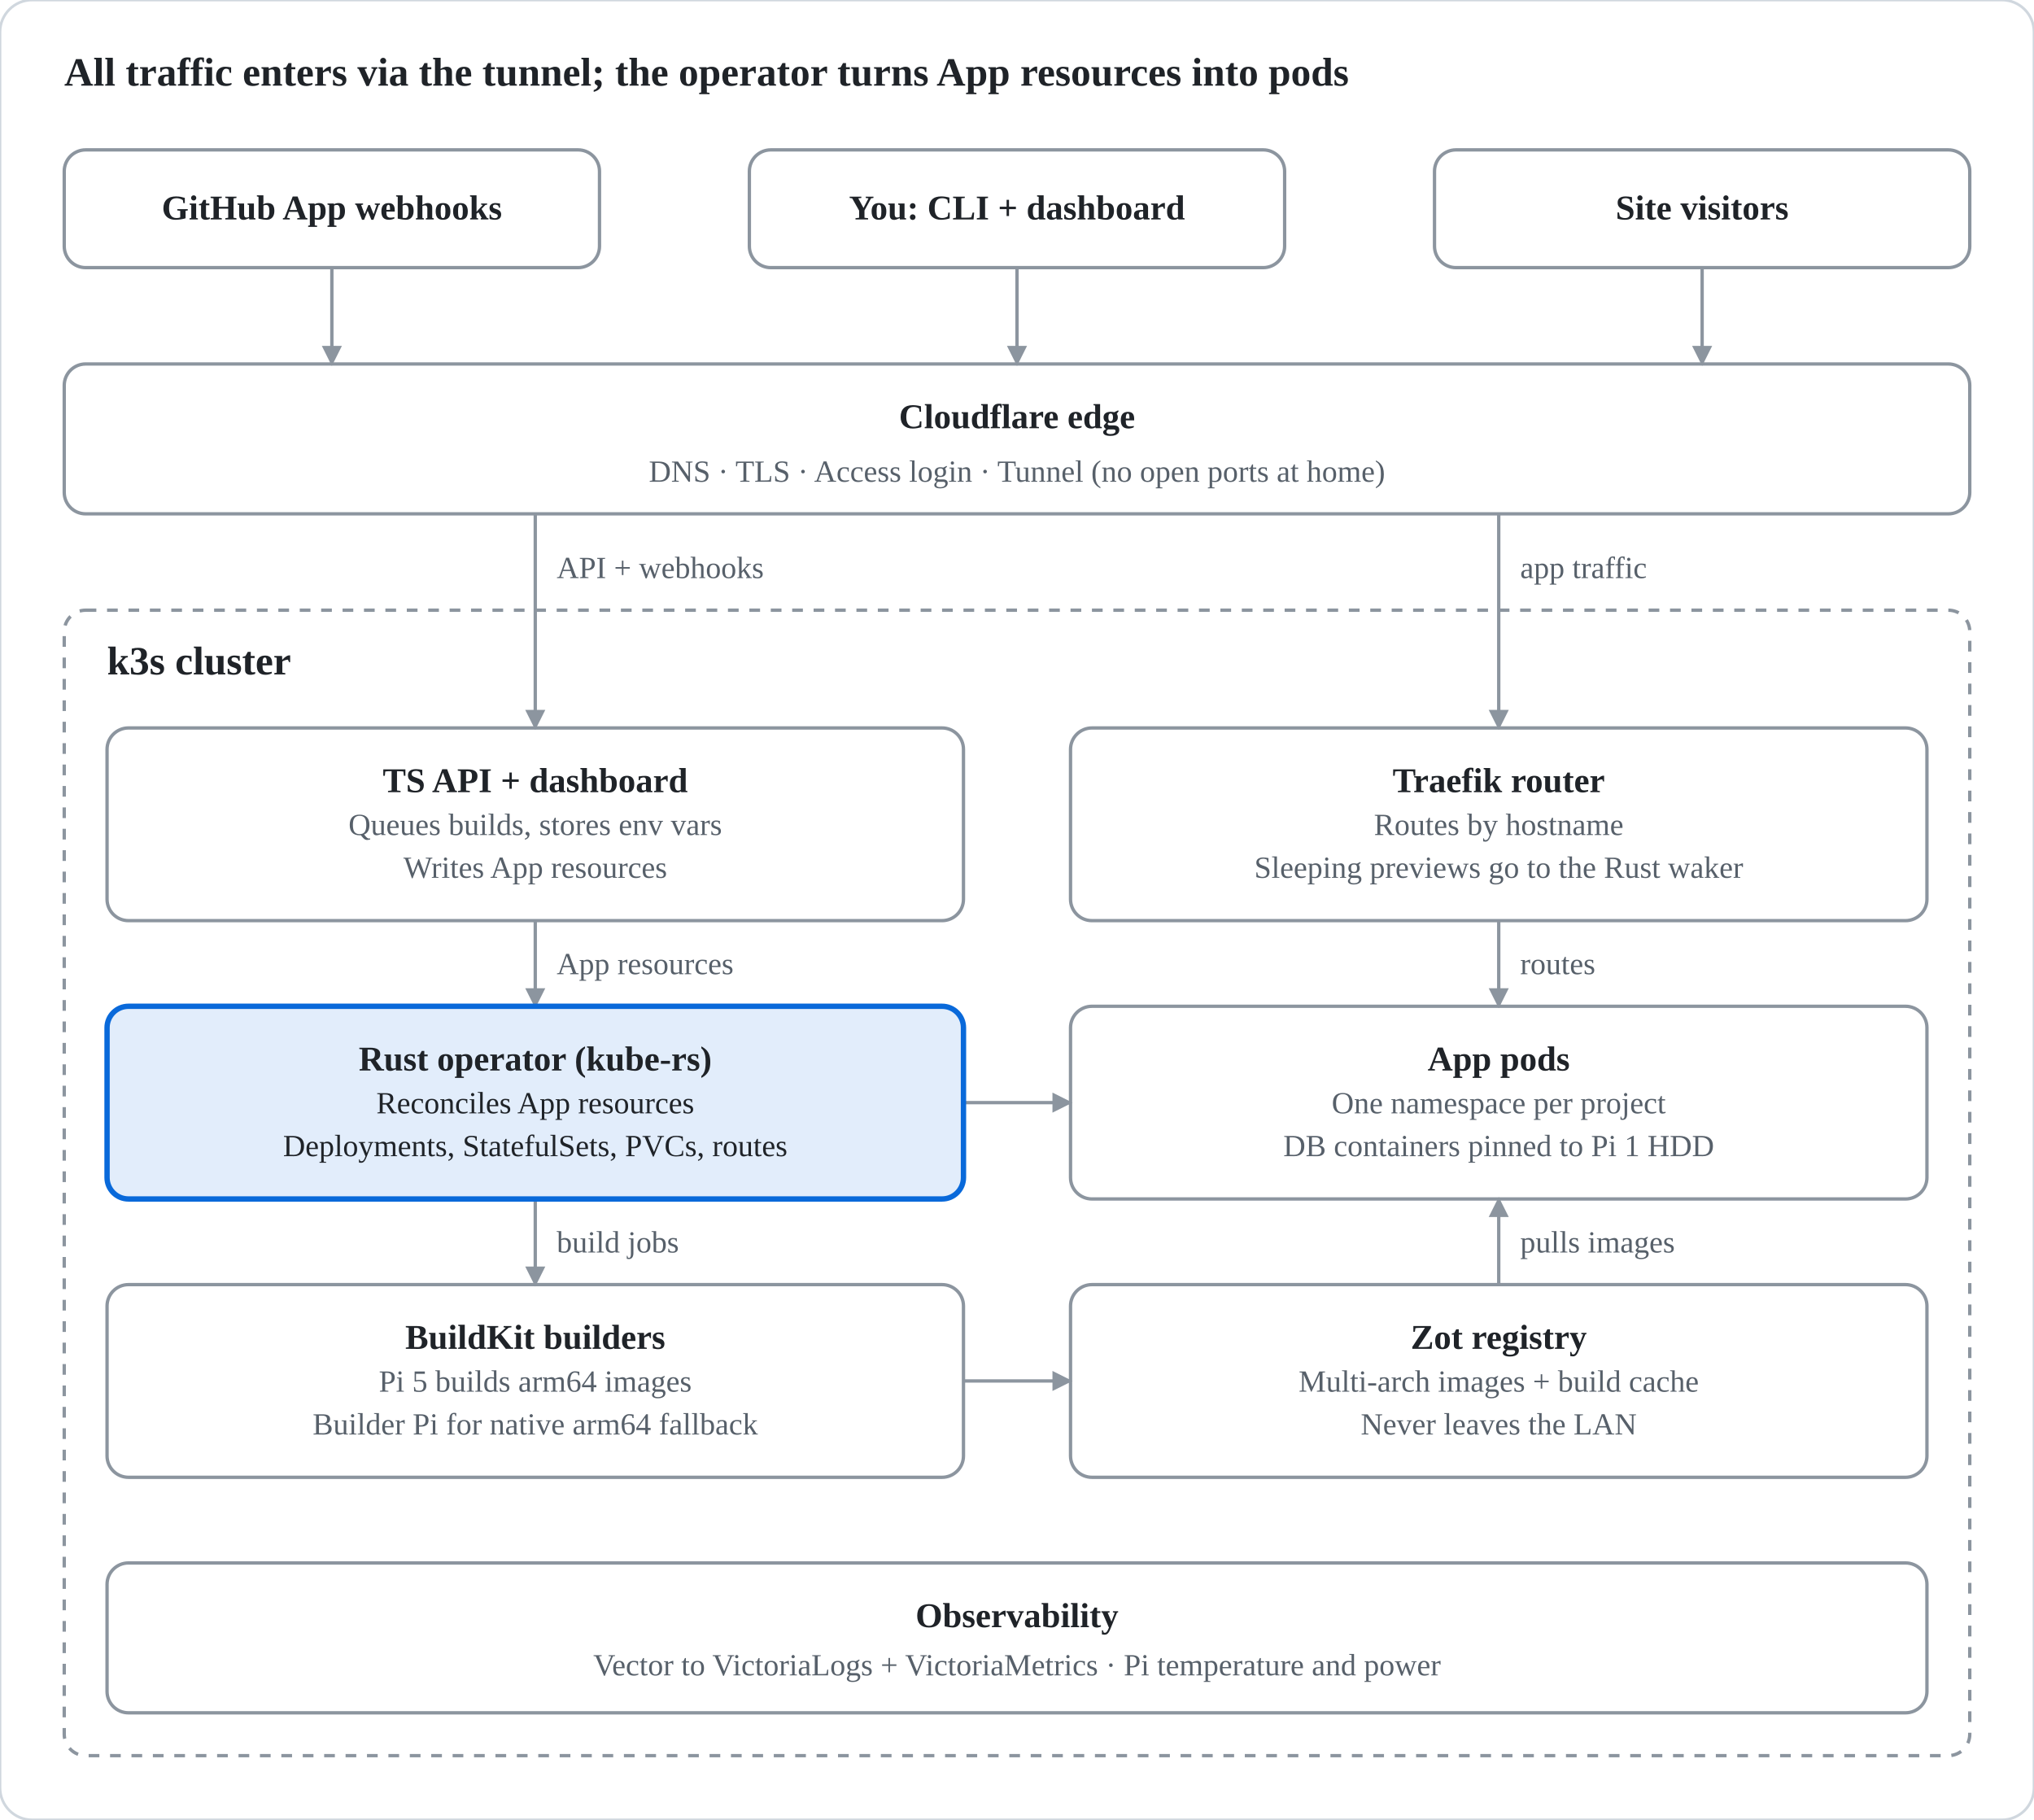
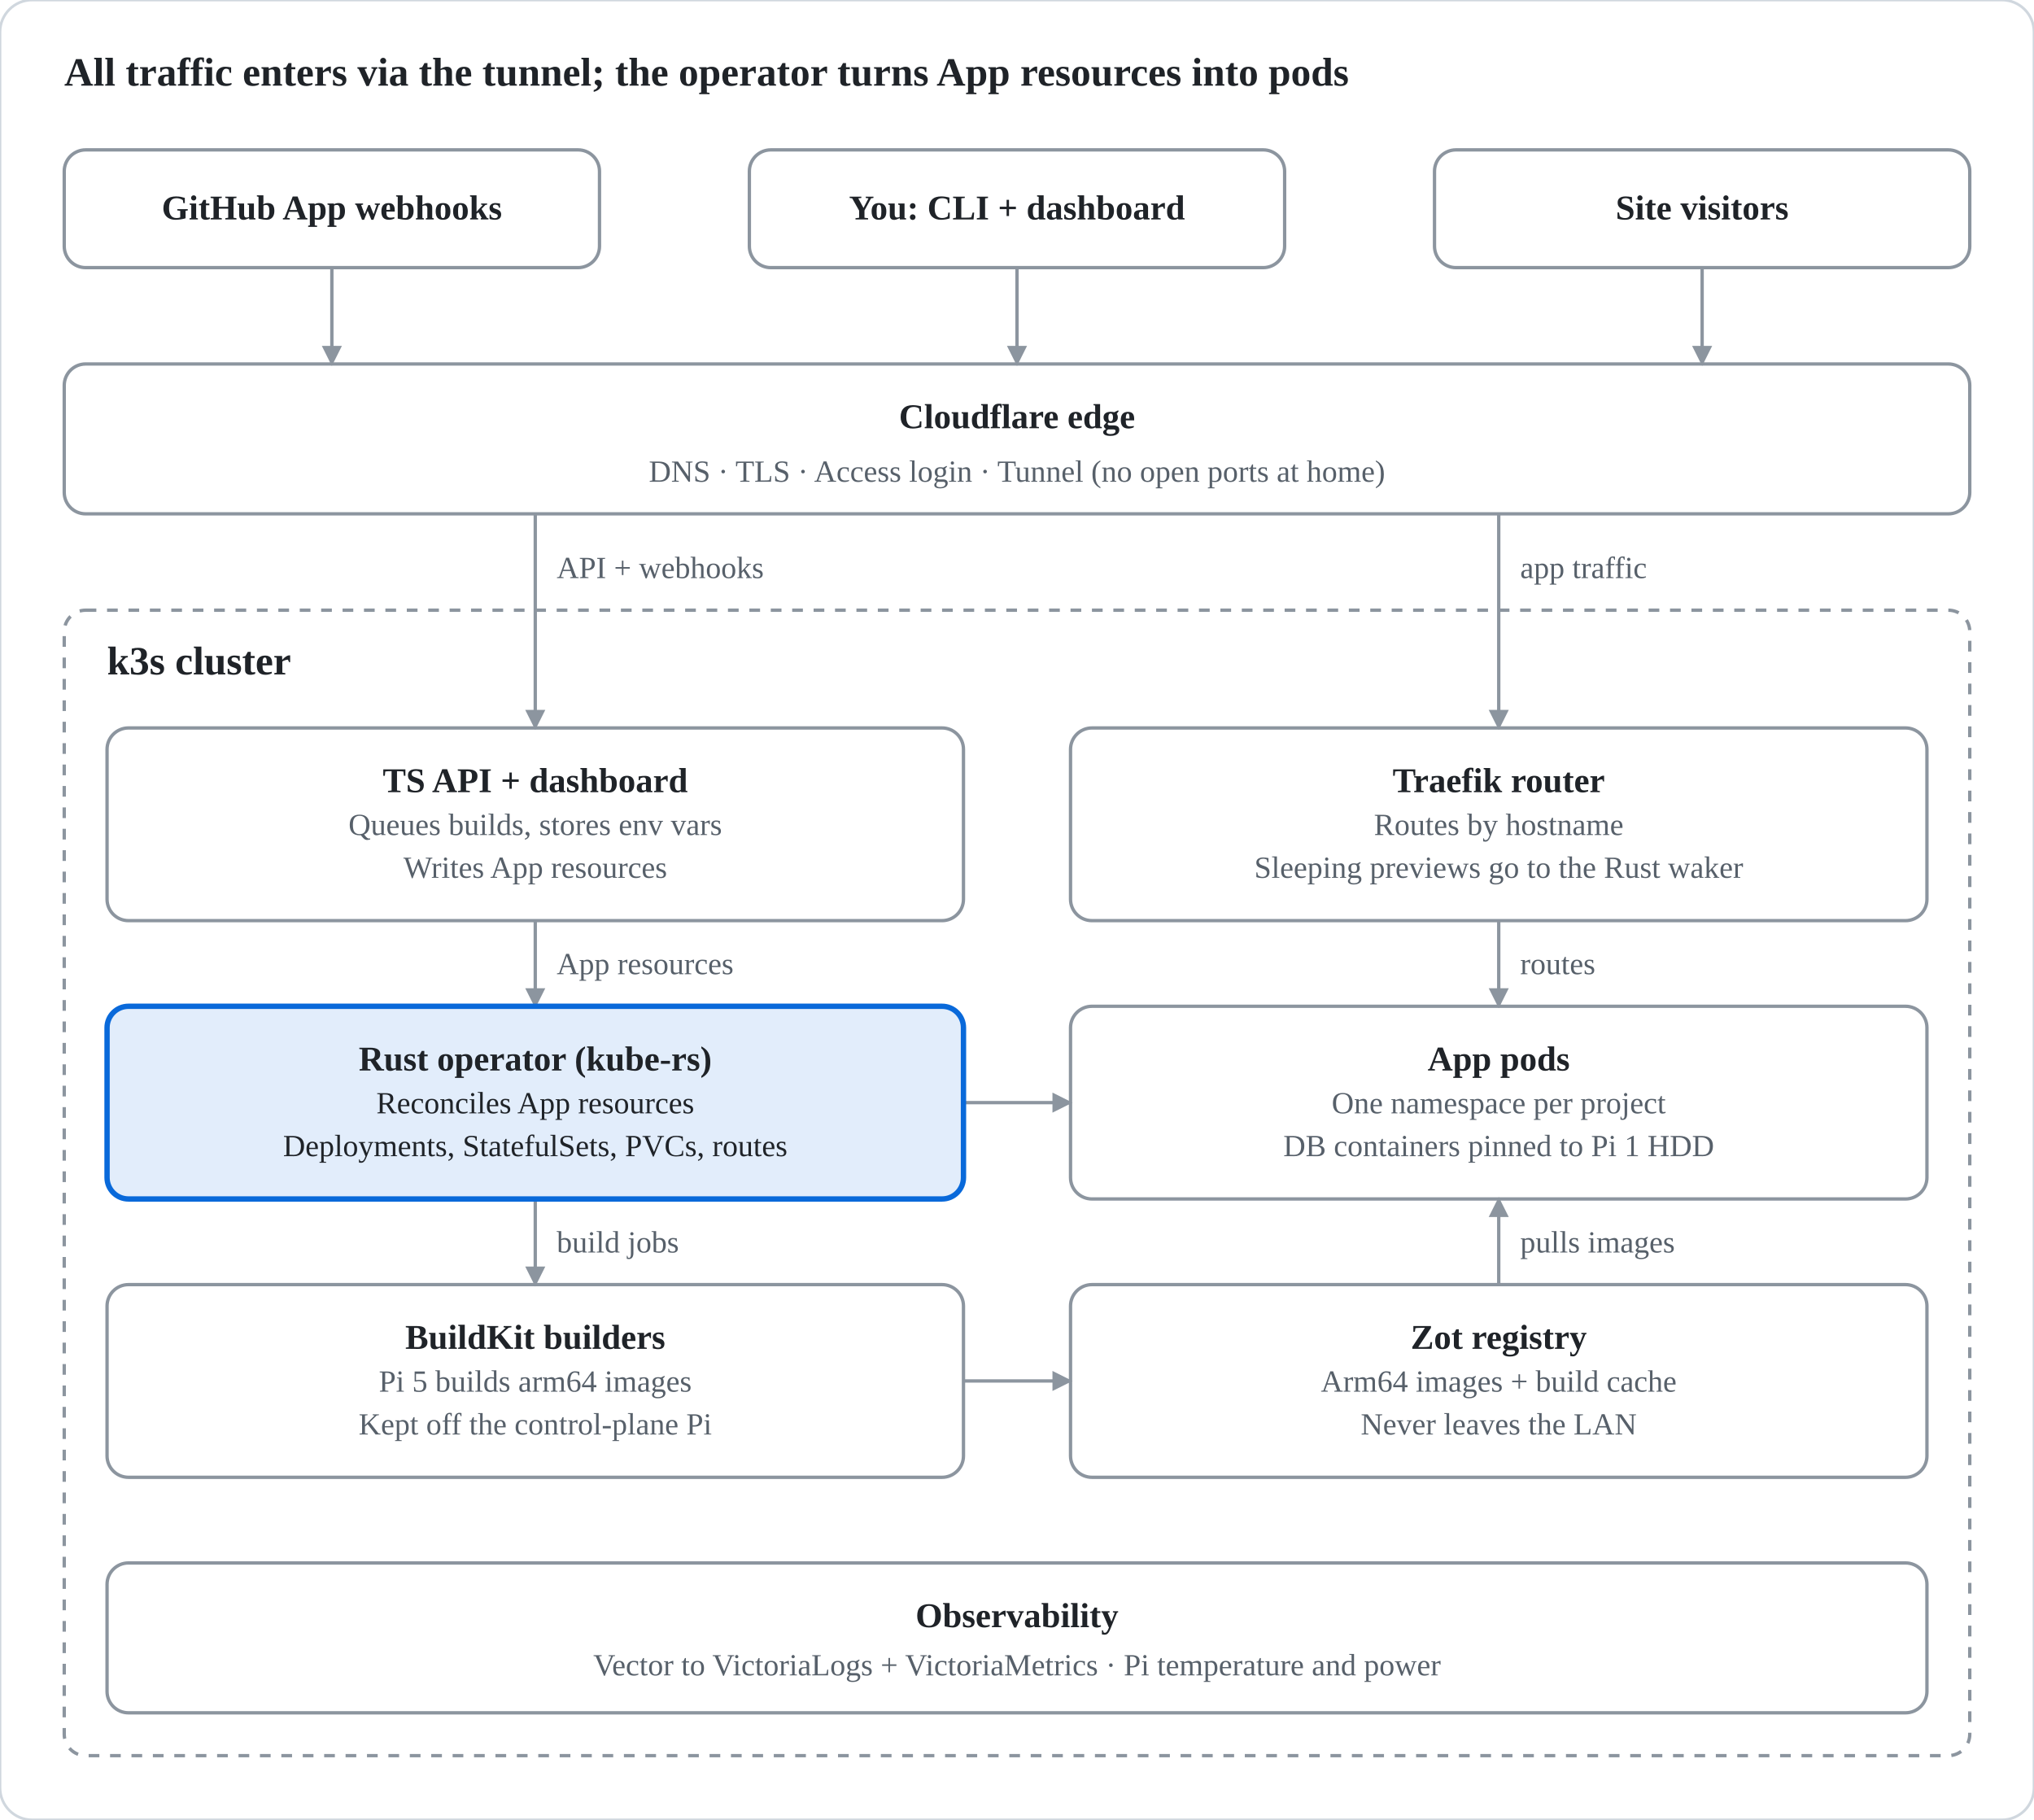
<svg xmlns="http://www.w3.org/2000/svg" viewBox="0 0 760 680" role="img" aria-label="All traffic enters via the tunnel; the operator turns App resources into pods" font-size="13" width="100%" style="max-width:760px;font-family:var(--font-interface,-apple-system,BlinkMacSystemFont,'Segoe UI',Helvetica,Arial,sans-serif)">
  <rect x="0" y="0" width="760" height="680" rx="12" style="fill:var(--background-primary-alt,#ffffff);stroke:var(--background-modifier-border,#d0d7de);stroke-width:1" />
  <defs>
    <marker id="arch-arrow" viewBox="0 0 10 10" refX="9" refY="5" markerWidth="6" markerHeight="6" orient="auto-start-reverse">
      <path d="M0 0L10 5L0 10z" style="fill:var(--text-faint,#8c959f)" />
    </marker>
  </defs>
  <text x="24" y="32" style="fill:var(--text-normal,#1f2328)" text-anchor="start" font-size="15" font-weight="600">All traffic enters via the tunnel; the operator turns App resources into pods</text>
  <g fill="none" style="stroke:var(--text-faint,#8c959f)" stroke-width="1.25">
    <path d="M124 100V136" marker-end="url(#arch-arrow)" />
    <path d="M380 100V136" marker-end="url(#arch-arrow)" />
    <path d="M636 100V136" marker-end="url(#arch-arrow)" />
    <path d="M200 192V272" marker-end="url(#arch-arrow)" />
    <path d="M560 192V272" marker-end="url(#arch-arrow)" />
    <path d="M200 344V376" marker-end="url(#arch-arrow)" />
    <path d="M560 344V376" marker-end="url(#arch-arrow)" />
    <path d="M360 412H400" marker-end="url(#arch-arrow)" />
    <path d="M200 448V480" marker-end="url(#arch-arrow)" />
    <path d="M360 516H400" marker-end="url(#arch-arrow)" />
    <path d="M560 480V448" marker-end="url(#arch-arrow)" />
  </g>
  <rect x="24" y="56" width="200" height="44" rx="8" style="fill:none;stroke:var(--text-faint,#8c959f);stroke-width:1.25" />
  <text x="124.0" y="82" style="fill:var(--text-normal,#1f2328)" text-anchor="middle" font-weight="600">GitHub App webhooks</text>
  <rect x="280" y="56" width="200" height="44" rx="8" style="fill:none;stroke:var(--text-faint,#8c959f);stroke-width:1.25" />
  <text x="380.0" y="82" style="fill:var(--text-normal,#1f2328)" text-anchor="middle" font-weight="600">You: CLI + dashboard</text>
  <rect x="536" y="56" width="200" height="44" rx="8" style="fill:none;stroke:var(--text-faint,#8c959f);stroke-width:1.25" />
  <text x="636.0" y="82" style="fill:var(--text-normal,#1f2328)" text-anchor="middle" font-weight="600">Site visitors</text>
  <rect x="24" y="136" width="712" height="56" rx="8" style="fill:none;stroke:var(--text-faint,#8c959f);stroke-width:1.25" />
  <text x="380" y="160" style="fill:var(--text-normal,#1f2328)" text-anchor="middle" font-weight="600">Cloudflare edge</text>
  <text x="380" y="180" style="fill:var(--text-muted,#57606a)" text-anchor="middle" font-size="11.5">DNS · TLS · Access login · Tunnel (no open ports at home)</text>
  <text x="208" y="216" style="fill:var(--text-muted,#57606a)" text-anchor="start" font-size="11.5">API + webhooks</text>
  <text x="568" y="216" style="fill:var(--text-muted,#57606a)" text-anchor="start" font-size="11.5">app traffic</text>
  <rect x="24" y="228" width="712" height="428" rx="8" style="fill:none;stroke:var(--text-faint,#8c959f);stroke-width:1.25" stroke-dasharray="4 4" />
  <text x="40" y="252" style="fill:var(--text-normal,#1f2328)" text-anchor="start" font-size="15" font-weight="600">k3s cluster</text>
  <rect x="40" y="272" width="320" height="72" rx="8" style="fill:none;stroke:var(--text-faint,#8c959f);stroke-width:1.25" />
  <text x="200.0" y="296" style="fill:var(--text-normal,#1f2328)" text-anchor="middle" font-weight="600">TS API + dashboard</text>
  <text x="200.0" y="312" style="fill:var(--text-muted,#57606a)" text-anchor="middle" font-size="11.5">Queues builds, stores env vars</text>
  <text x="200.0" y="328" style="fill:var(--text-muted,#57606a)" text-anchor="middle" font-size="11.5">Writes App resources</text>
  <rect x="400" y="272" width="320" height="72" rx="8" style="fill:none;stroke:var(--text-faint,#8c959f);stroke-width:1.25" />
  <text x="560.0" y="296" style="fill:var(--text-normal,#1f2328)" text-anchor="middle" font-weight="600">Traefik router</text>
  <text x="560.0" y="312" style="fill:var(--text-muted,#57606a)" text-anchor="middle" font-size="11.5">Routes by hostname</text>
  <text x="560.0" y="328" style="fill:var(--text-muted,#57606a)" text-anchor="middle" font-size="11.5">Sleeping previews go to the Rust waker</text>
  <text x="208" y="364" style="fill:var(--text-muted,#57606a)" text-anchor="start" font-size="11.5">App resources</text>
  <text x="568" y="364" style="fill:var(--text-muted,#57606a)" text-anchor="start" font-size="11.5">routes</text>
  <rect x="40" y="376" width="320" height="72" rx="8" style="fill:var(--interactive-accent,#0969da);fill-opacity:.12;stroke:var(--interactive-accent,#0969da);stroke-width:2" />
  <text x="200.0" y="400" style="fill:var(--text-normal,#1f2328)" text-anchor="middle" font-weight="600">Rust operator (kube-rs)</text>
  <text x="200.0" y="416" style="fill:var(--text-normal,#1f2328)" text-anchor="middle" font-size="11.5">Reconciles App resources</text>
  <text x="200.0" y="432" style="fill:var(--text-normal,#1f2328)" text-anchor="middle" font-size="11.5">Deployments, StatefulSets, PVCs, routes</text>
  <rect x="400" y="376" width="320" height="72" rx="8" style="fill:none;stroke:var(--text-faint,#8c959f);stroke-width:1.25" />
  <text x="560.0" y="400" style="fill:var(--text-normal,#1f2328)" text-anchor="middle" font-weight="600">App pods</text>
  <text x="560.0" y="416" style="fill:var(--text-muted,#57606a)" text-anchor="middle" font-size="11.5">One namespace per project</text>
  <text x="560.0" y="432" style="fill:var(--text-muted,#57606a)" text-anchor="middle" font-size="11.5">DB containers pinned to Pi 1 HDD</text>
  <text x="208" y="468" style="fill:var(--text-muted,#57606a)" text-anchor="start" font-size="11.5">build jobs</text>
  <text x="568" y="468" style="fill:var(--text-muted,#57606a)" text-anchor="start" font-size="11.5">pulls images</text>
  <rect x="40" y="480" width="320" height="72" rx="8" style="fill:none;stroke:var(--text-faint,#8c959f);stroke-width:1.25" />
  <text x="200.0" y="504" style="fill:var(--text-normal,#1f2328)" text-anchor="middle" font-weight="600">BuildKit builders</text>
  <text x="200.0" y="520" style="fill:var(--text-muted,#57606a)" text-anchor="middle" font-size="11.5">Pi 5 builds arm64 images</text>
-   <text x="200.0" y="536" style="fill:var(--text-muted,#57606a)" text-anchor="middle" font-size="11.5">Builder Pi for native arm64 fallback</text>
+   <text x="200.0" y="536" style="fill:var(--text-muted,#57606a)" text-anchor="middle" font-size="11.5">Kept off the control-plane Pi</text>
  <rect x="400" y="480" width="320" height="72" rx="8" style="fill:none;stroke:var(--text-faint,#8c959f);stroke-width:1.25" />
  <text x="560.0" y="504" style="fill:var(--text-normal,#1f2328)" text-anchor="middle" font-weight="600">Zot registry</text>
-   <text x="560.0" y="520" style="fill:var(--text-muted,#57606a)" text-anchor="middle" font-size="11.5">Multi-arch images + build cache</text>
+   <text x="560.0" y="520" style="fill:var(--text-muted,#57606a)" text-anchor="middle" font-size="11.5">Arm64 images + build cache</text>
  <text x="560.0" y="536" style="fill:var(--text-muted,#57606a)" text-anchor="middle" font-size="11.5">Never leaves the LAN</text>
  <rect x="40" y="584" width="680" height="56" rx="8" style="fill:none;stroke:var(--text-faint,#8c959f);stroke-width:1.25" />
  <text x="380" y="608" style="fill:var(--text-normal,#1f2328)" text-anchor="middle" font-weight="600">Observability</text>
  <text x="380" y="626" style="fill:var(--text-muted,#57606a)" text-anchor="middle" font-size="11.5">Vector to VictoriaLogs + VictoriaMetrics · Pi temperature and power</text>
</svg>
